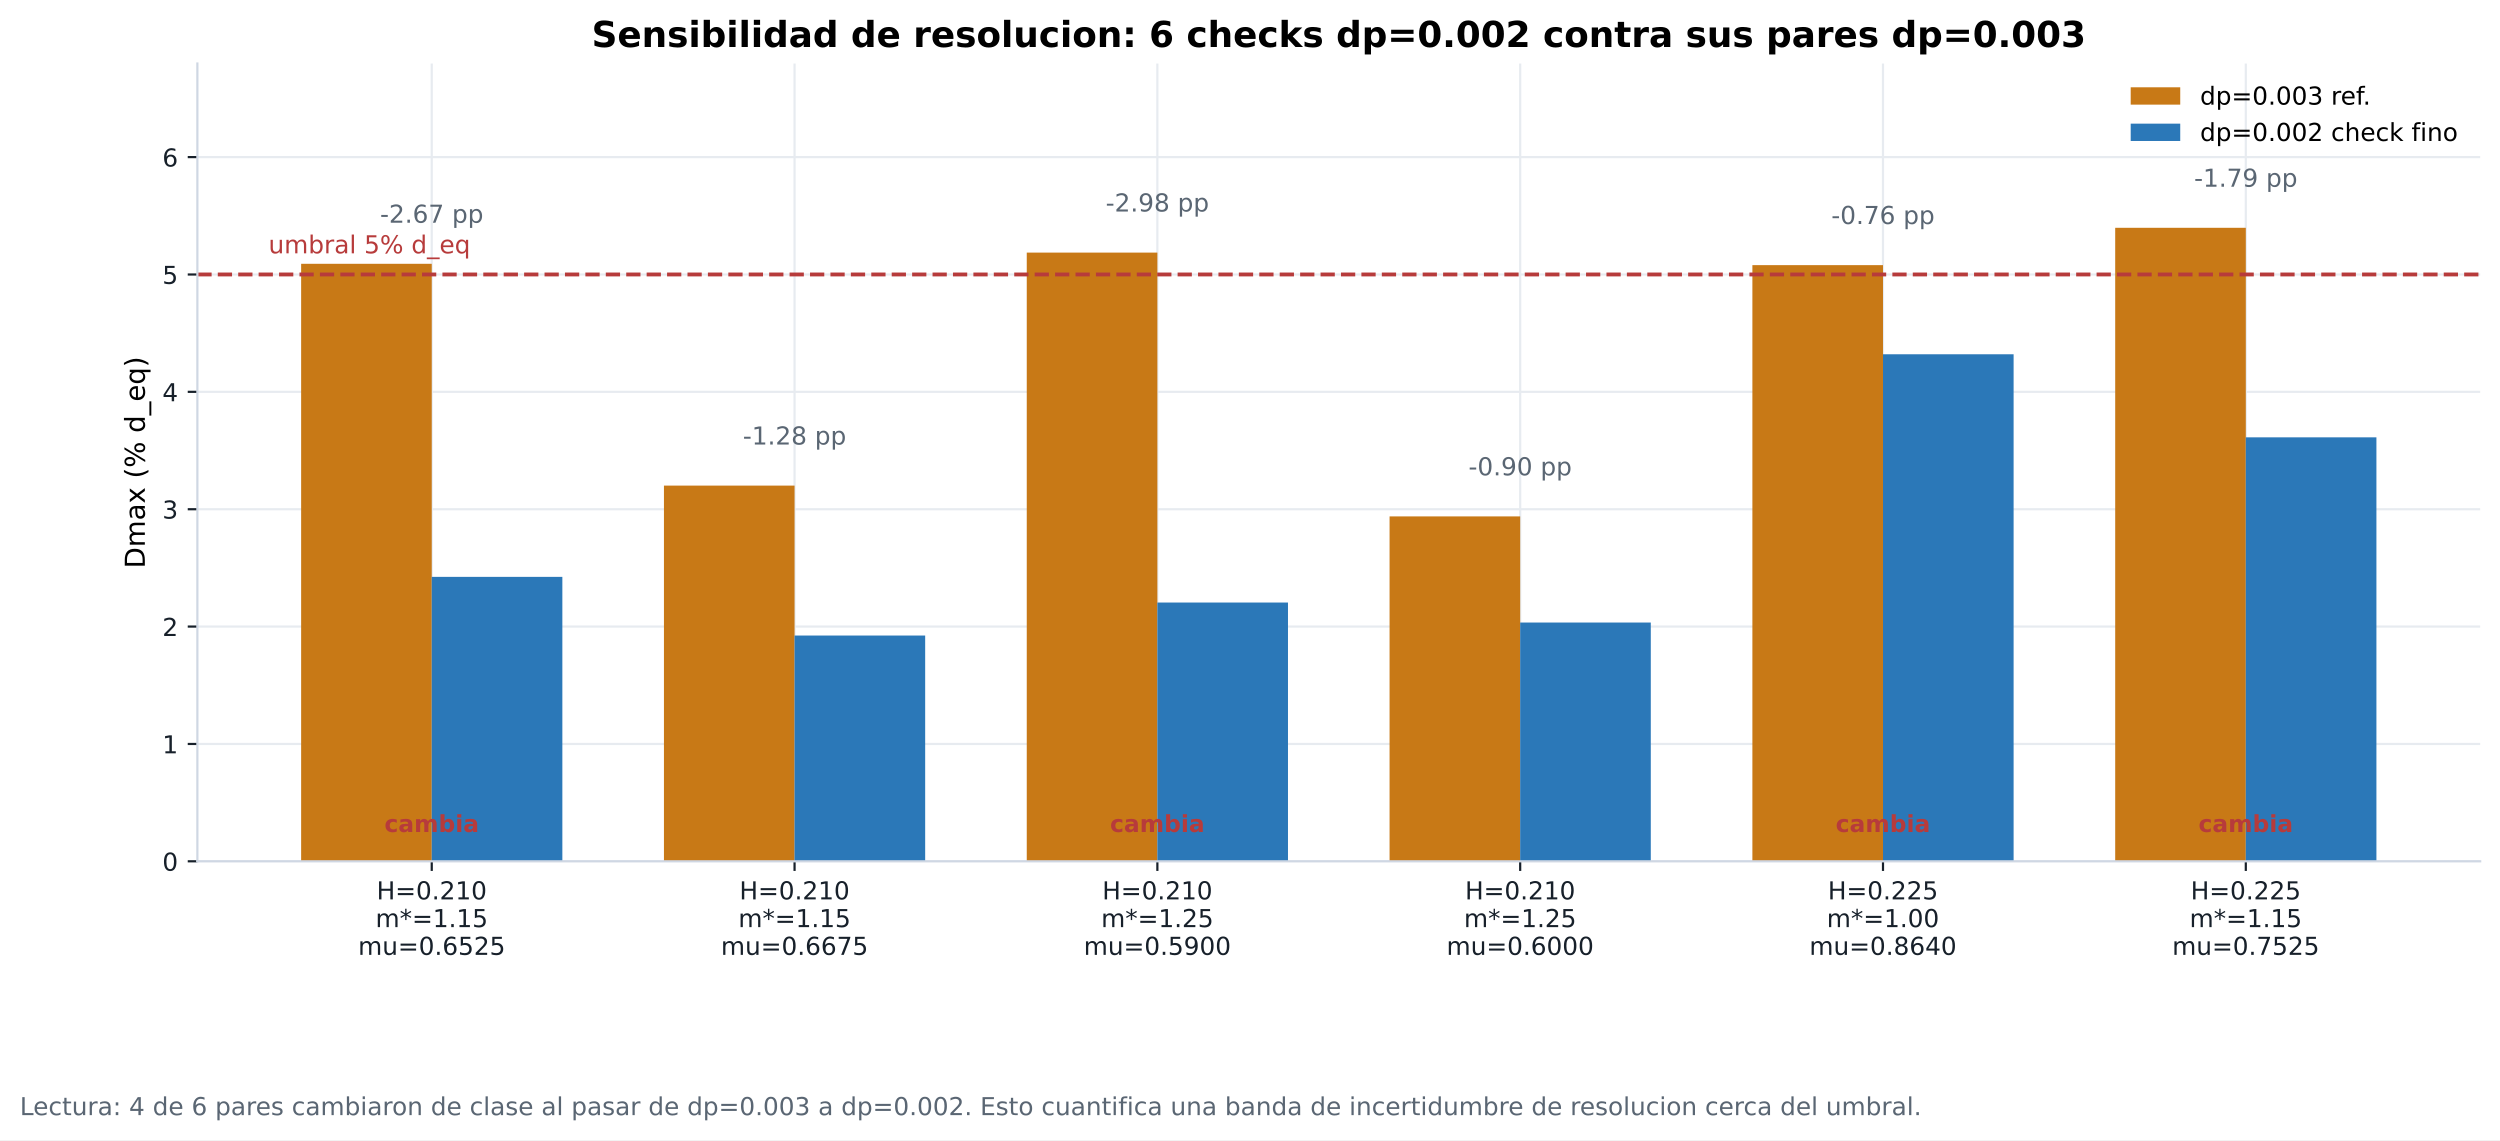
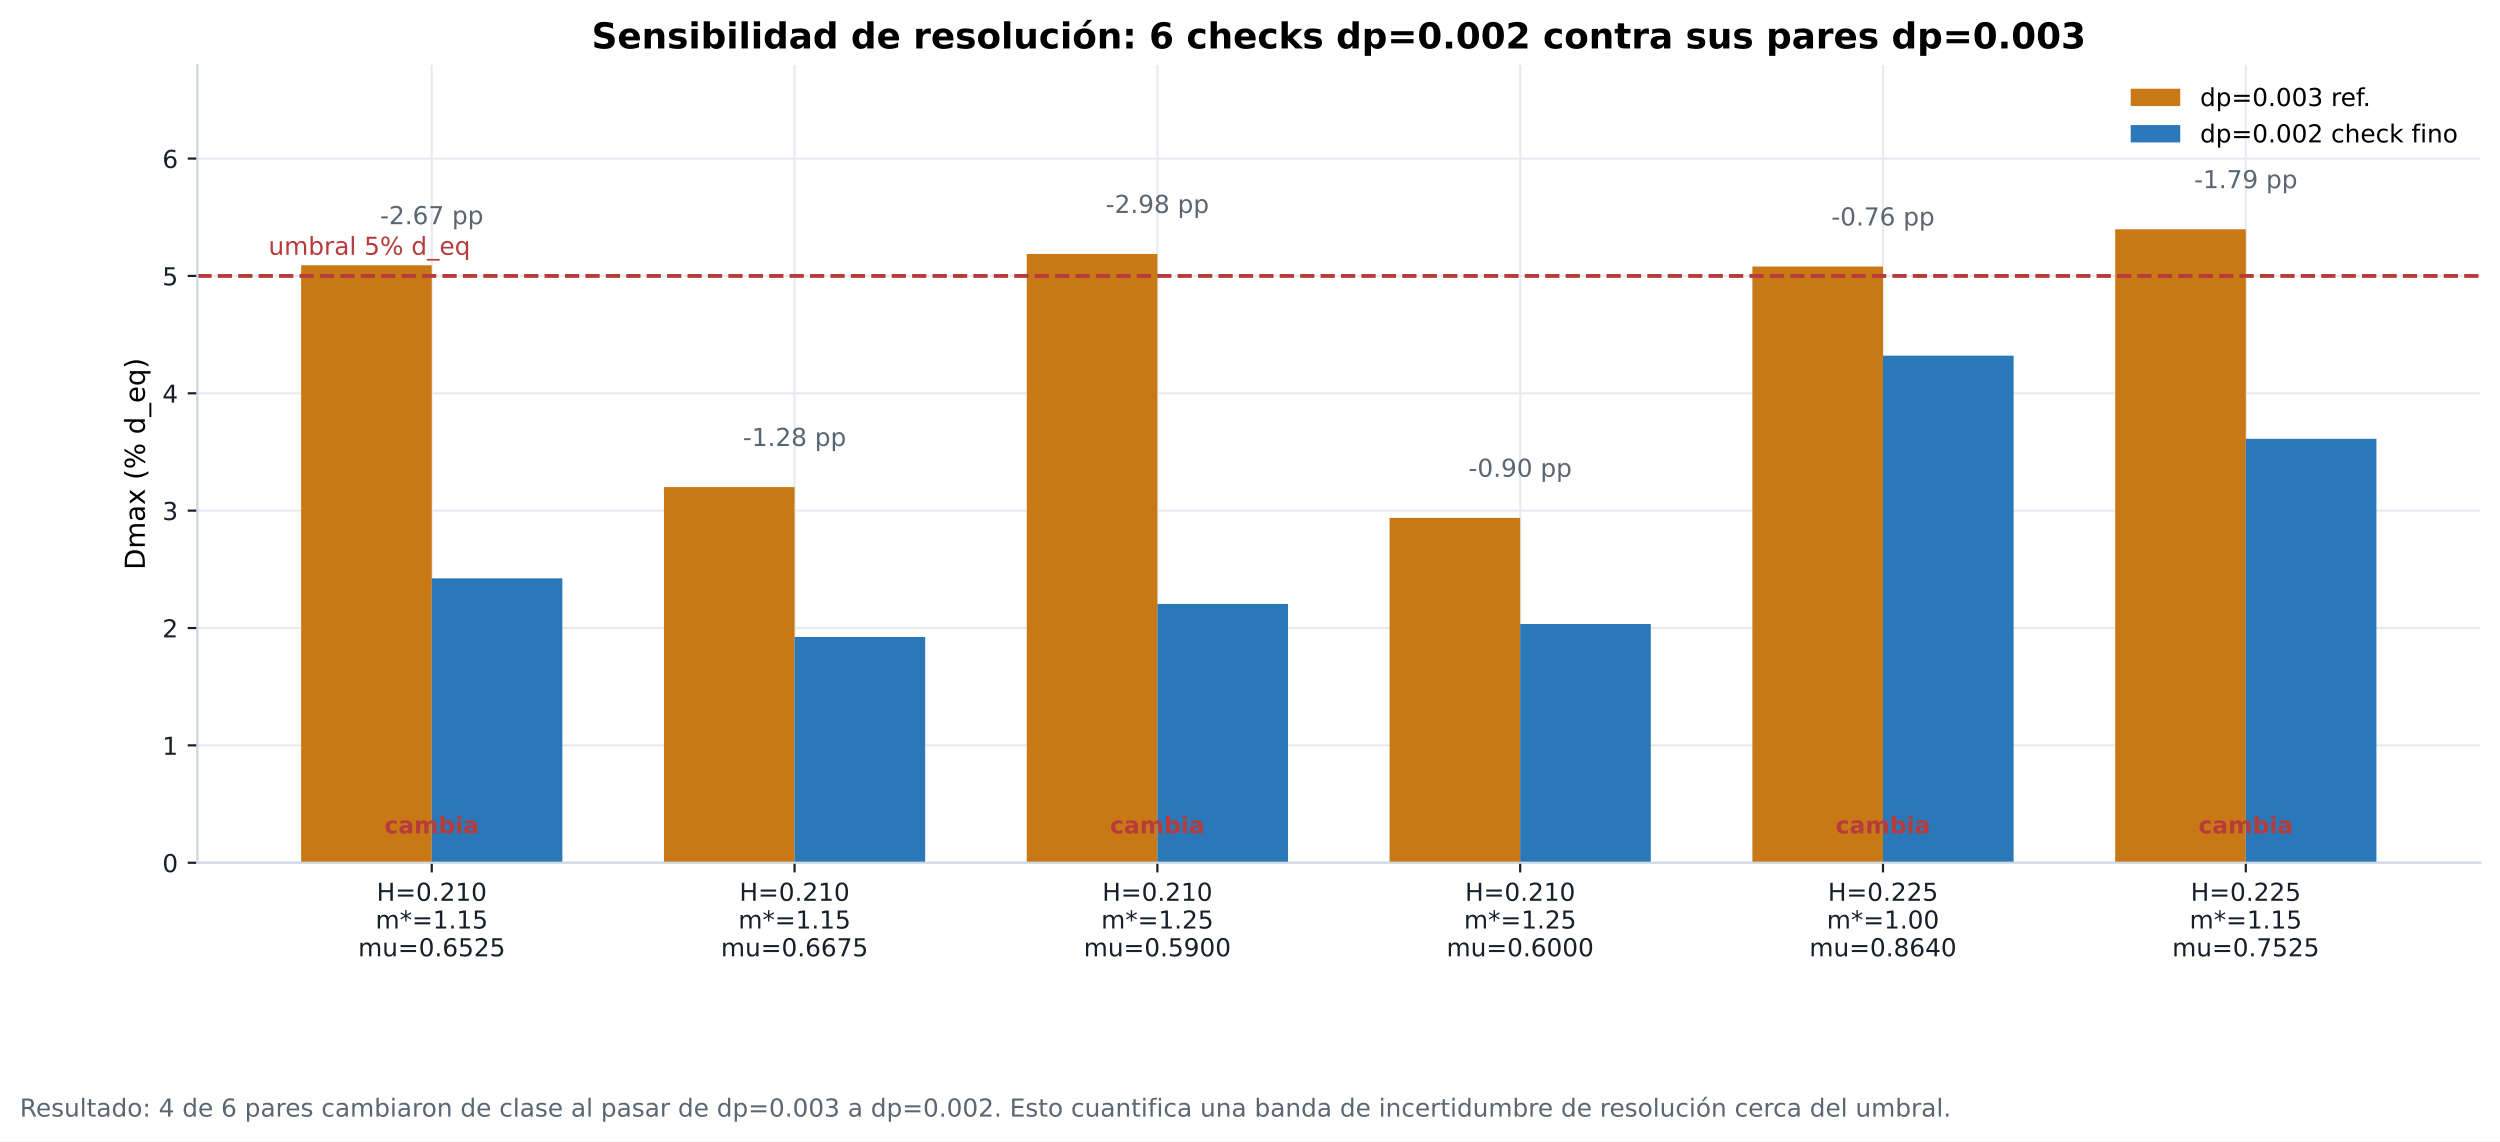
- <svg xmlns="http://www.w3.org/2000/svg" xmlns:xlink="http://www.w3.org/1999/xlink" width="908.352pt" height="414.254pt" viewBox="0 0 908.352 414.254" version="1.1">
+ <svg xmlns="http://www.w3.org/2000/svg" xmlns:xlink="http://www.w3.org/1999/xlink" width="908.352pt" height="414.774pt" viewBox="0 0 908.352 414.774" version="1.1">
  <defs>
    <style type="text/css">*{stroke-linejoin: round; stroke-linecap: butt}</style>
  </defs>
  <g id="figure_1">
    <g id="patch_1">
-       <path d="M 0 414.254  L 908.352 414.254  L 908.352 0  L 0 0  z " style="fill: #ffffff" />
+       <path d="M 0 414.774  L 908.352 414.774  L 908.352 0  L 0 0  z " style="fill: #ffffff" />
    </g>
    <g id="axes_1">
      <g id="patch_2">
-         <path d="M 71.712 312.95  L 901.152 312.95  L 901.152 23.078  L 71.712 23.078  z " style="fill: #ffffff" />
+         <path d="M 71.712 313.47  L 901.152 313.47  L 901.152 23.598  L 71.712 23.598  z " style="fill: #ffffff" />
      </g>
      <g id="matplotlib.axis_1">
        <g id="xtick_1">
          <g id="line2d_1">
-             <path d="M 156.871 312.95  L 156.871 23.078  " clip-path="url(#pdb5b9e5ca1)" style="fill: none; stroke: #e7ebf0; stroke-width: 0.8; stroke-linecap: square" />
+             <path d="M 156.871 313.47  L 156.871 23.598  " clip-path="url(#p0f41d9d122)" style="fill: none; stroke: #e7ebf0; stroke-width: 0.8; stroke-linecap: square" />
          </g>
          <g id="line2d_2">
            <defs>
-               <path id="mf6647c085e" d="M 0 0  L 0 3.5  " style="stroke: #17202a; stroke-width: 0.8" />
+               <path id="m98e9f836ab" d="M 0 0  L 0 3.5  " style="stroke: #17202a; stroke-width: 0.8" />
            </defs>
            <g>
-               <use xlink:href="#mf6647c085e" x="156.871" y="312.95" style="fill: #17202a; stroke: #17202a; stroke-width: 0.8" />
+               <use xlink:href="#m98e9f836ab" x="156.871" y="313.47" style="fill: #17202a; stroke: #17202a; stroke-width: 0.8" />
            </g>
          </g>
          <g id="text_1">
-             <text style="fill: #17202a; font: 9px 'DejaVu Sans'" transform="translate(136.833 326.7886)">H=0.210</text>
-             <text style="fill: #17202a; font: 9px 'DejaVu Sans'" transform="translate(136.447 336.8666)">m*=1.15</text>
-             <text style="fill: #17202a; font: 9px 'DejaVu Sans'" transform="translate(130.1189 346.9446)">mu=0.6525</text>
+             <text style="fill: #17202a; font: 9px 'DejaVu Sans'" transform="translate(136.833 327.3086)">H=0.210</text>
+             <text style="fill: #17202a; font: 9px 'DejaVu Sans'" transform="translate(136.447 337.3866)">m*=1.15</text>
+             <text style="fill: #17202a; font: 9px 'DejaVu Sans'" transform="translate(130.1189 347.4646)">mu=0.6525</text>
          </g>
        </g>
        <g id="xtick_2">
          <g id="line2d_3">
-             <path d="M 288.695 312.95  L 288.695 23.078  " clip-path="url(#pdb5b9e5ca1)" style="fill: none; stroke: #e7ebf0; stroke-width: 0.8; stroke-linecap: square" />
+             <path d="M 288.695 313.47  L 288.695 23.598  " clip-path="url(#p0f41d9d122)" style="fill: none; stroke: #e7ebf0; stroke-width: 0.8; stroke-linecap: square" />
          </g>
          <g id="line2d_4">
            <g>
-               <use xlink:href="#mf6647c085e" x="288.695" y="312.95" style="fill: #17202a; stroke: #17202a; stroke-width: 0.8" />
+               <use xlink:href="#m98e9f836ab" x="288.695" y="313.47" style="fill: #17202a; stroke: #17202a; stroke-width: 0.8" />
            </g>
          </g>
          <g id="text_2">
-             <text style="fill: #17202a; font: 9px 'DejaVu Sans'" transform="translate(268.6575 326.7886)">H=0.210</text>
-             <text style="fill: #17202a; font: 9px 'DejaVu Sans'" transform="translate(268.2715 336.8666)">m*=1.15</text>
-             <text style="fill: #17202a; font: 9px 'DejaVu Sans'" transform="translate(261.9434 346.9446)">mu=0.6675</text>
+             <text style="fill: #17202a; font: 9px 'DejaVu Sans'" transform="translate(268.6575 327.3086)">H=0.210</text>
+             <text style="fill: #17202a; font: 9px 'DejaVu Sans'" transform="translate(268.2715 337.3866)">m*=1.15</text>
+             <text style="fill: #17202a; font: 9px 'DejaVu Sans'" transform="translate(261.9434 347.4646)">mu=0.6675</text>
          </g>
        </g>
        <g id="xtick_3">
          <g id="line2d_5">
-             <path d="M 420.52 312.95  L 420.52 23.078  " clip-path="url(#pdb5b9e5ca1)" style="fill: none; stroke: #e7ebf0; stroke-width: 0.8; stroke-linecap: square" />
+             <path d="M 420.52 313.47  L 420.52 23.598  " clip-path="url(#p0f41d9d122)" style="fill: none; stroke: #e7ebf0; stroke-width: 0.8; stroke-linecap: square" />
          </g>
          <g id="line2d_6">
            <g>
-               <use xlink:href="#mf6647c085e" x="420.52" y="312.95" style="fill: #17202a; stroke: #17202a; stroke-width: 0.8" />
+               <use xlink:href="#m98e9f836ab" x="420.52" y="313.47" style="fill: #17202a; stroke: #17202a; stroke-width: 0.8" />
            </g>
          </g>
          <g id="text_3">
-             <text style="fill: #17202a; font: 9px 'DejaVu Sans'" transform="translate(400.4821 326.7886)">H=0.210</text>
-             <text style="fill: #17202a; font: 9px 'DejaVu Sans'" transform="translate(400.0961 336.8666)">m*=1.25</text>
-             <text style="fill: #17202a; font: 9px 'DejaVu Sans'" transform="translate(393.7679 346.9446)">mu=0.5900</text>
+             <text style="fill: #17202a; font: 9px 'DejaVu Sans'" transform="translate(400.4821 327.3086)">H=0.210</text>
+             <text style="fill: #17202a; font: 9px 'DejaVu Sans'" transform="translate(400.0961 337.3866)">m*=1.25</text>
+             <text style="fill: #17202a; font: 9px 'DejaVu Sans'" transform="translate(393.7679 347.4646)">mu=0.5900</text>
          </g>
        </g>
        <g id="xtick_4">
          <g id="line2d_7">
-             <path d="M 552.344 312.95  L 552.344 23.078  " clip-path="url(#pdb5b9e5ca1)" style="fill: none; stroke: #e7ebf0; stroke-width: 0.8; stroke-linecap: square" />
+             <path d="M 552.344 313.47  L 552.344 23.598  " clip-path="url(#p0f41d9d122)" style="fill: none; stroke: #e7ebf0; stroke-width: 0.8; stroke-linecap: square" />
          </g>
          <g id="line2d_8">
            <g>
-               <use xlink:href="#mf6647c085e" x="552.344" y="312.95" style="fill: #17202a; stroke: #17202a; stroke-width: 0.8" />
+               <use xlink:href="#m98e9f836ab" x="552.344" y="313.47" style="fill: #17202a; stroke: #17202a; stroke-width: 0.8" />
            </g>
          </g>
          <g id="text_4">
-             <text style="fill: #17202a; font: 9px 'DejaVu Sans'" transform="translate(532.3066 326.7886)">H=0.210</text>
-             <text style="fill: #17202a; font: 9px 'DejaVu Sans'" transform="translate(531.9206 336.8666)">m*=1.25</text>
-             <text style="fill: #17202a; font: 9px 'DejaVu Sans'" transform="translate(525.5925 346.9446)">mu=0.6000</text>
+             <text style="fill: #17202a; font: 9px 'DejaVu Sans'" transform="translate(532.3066 327.3086)">H=0.210</text>
+             <text style="fill: #17202a; font: 9px 'DejaVu Sans'" transform="translate(531.9206 337.3866)">m*=1.25</text>
+             <text style="fill: #17202a; font: 9px 'DejaVu Sans'" transform="translate(525.5925 347.4646)">mu=0.6000</text>
          </g>
        </g>
        <g id="xtick_5">
          <g id="line2d_9">
-             <path d="M 684.169 312.95  L 684.169 23.078  " clip-path="url(#pdb5b9e5ca1)" style="fill: none; stroke: #e7ebf0; stroke-width: 0.8; stroke-linecap: square" />
+             <path d="M 684.169 313.47  L 684.169 23.598  " clip-path="url(#p0f41d9d122)" style="fill: none; stroke: #e7ebf0; stroke-width: 0.8; stroke-linecap: square" />
          </g>
          <g id="line2d_10">
            <g>
-               <use xlink:href="#mf6647c085e" x="684.169" y="312.95" style="fill: #17202a; stroke: #17202a; stroke-width: 0.8" />
+               <use xlink:href="#m98e9f836ab" x="684.169" y="313.47" style="fill: #17202a; stroke: #17202a; stroke-width: 0.8" />
            </g>
          </g>
          <g id="text_5">
-             <text style="fill: #17202a; font: 9px 'DejaVu Sans'" transform="translate(664.1312 326.7886)">H=0.225</text>
-             <text style="fill: #17202a; font: 9px 'DejaVu Sans'" transform="translate(663.7451 336.8666)">m*=1.00</text>
-             <text style="fill: #17202a; font: 9px 'DejaVu Sans'" transform="translate(657.417 346.9446)">mu=0.8640</text>
+             <text style="fill: #17202a; font: 9px 'DejaVu Sans'" transform="translate(664.1312 327.3086)">H=0.225</text>
+             <text style="fill: #17202a; font: 9px 'DejaVu Sans'" transform="translate(663.7451 337.3866)">m*=1.00</text>
+             <text style="fill: #17202a; font: 9px 'DejaVu Sans'" transform="translate(657.417 347.4646)">mu=0.8640</text>
          </g>
        </g>
        <g id="xtick_6">
          <g id="line2d_11">
-             <path d="M 815.993 312.95  L 815.993 23.078  " clip-path="url(#pdb5b9e5ca1)" style="fill: none; stroke: #e7ebf0; stroke-width: 0.8; stroke-linecap: square" />
+             <path d="M 815.993 313.47  L 815.993 23.598  " clip-path="url(#p0f41d9d122)" style="fill: none; stroke: #e7ebf0; stroke-width: 0.8; stroke-linecap: square" />
          </g>
          <g id="line2d_12">
            <g>
-               <use xlink:href="#mf6647c085e" x="815.993" y="312.95" style="fill: #17202a; stroke: #17202a; stroke-width: 0.8" />
+               <use xlink:href="#m98e9f836ab" x="815.993" y="313.47" style="fill: #17202a; stroke: #17202a; stroke-width: 0.8" />
            </g>
          </g>
          <g id="text_6">
-             <text style="fill: #17202a; font: 9px 'DejaVu Sans'" transform="translate(795.9557 326.7886)">H=0.225</text>
-             <text style="fill: #17202a; font: 9px 'DejaVu Sans'" transform="translate(795.5697 336.8666)">m*=1.15</text>
-             <text style="fill: #17202a; font: 9px 'DejaVu Sans'" transform="translate(789.2416 346.9446)">mu=0.7525</text>
+             <text style="fill: #17202a; font: 9px 'DejaVu Sans'" transform="translate(795.9557 327.3086)">H=0.225</text>
+             <text style="fill: #17202a; font: 9px 'DejaVu Sans'" transform="translate(795.5697 337.3866)">m*=1.15</text>
+             <text style="fill: #17202a; font: 9px 'DejaVu Sans'" transform="translate(789.2416 347.4646)">mu=0.7525</text>
          </g>
        </g>
      </g>
      <g id="matplotlib.axis_2">
        <g id="ytick_1">
          <g id="line2d_13">
-             <path d="M 71.712 312.95  L 901.152 312.95  " clip-path="url(#pdb5b9e5ca1)" style="fill: none; stroke: #e7ebf0; stroke-width: 0.8; stroke-linecap: square" />
+             <path d="M 71.712 313.47  L 901.152 313.47  " clip-path="url(#p0f41d9d122)" style="fill: none; stroke: #e7ebf0; stroke-width: 0.8; stroke-linecap: square" />
          </g>
          <g id="line2d_14">
            <defs>
-               <path id="m527cc94e49" d="M 0 0  L -3.5 0  " style="stroke: #17202a; stroke-width: 0.8" />
+               <path id="m7dd12d8cea" d="M 0 0  L -3.5 0  " style="stroke: #17202a; stroke-width: 0.8" />
            </defs>
            <g>
-               <use xlink:href="#m527cc94e49" x="71.712" y="312.95" style="fill: #17202a; stroke: #17202a; stroke-width: 0.8" />
+               <use xlink:href="#m7dd12d8cea" x="71.712" y="313.47" style="fill: #17202a; stroke: #17202a; stroke-width: 0.8" />
            </g>
          </g>
          <g id="text_7">
-             <text style="fill: #17202a; font: 9px 'DejaVu Sans'; text-anchor: end" x="64.712" y="316.369" transform="rotate(-0 64.712 316.3693)">0</text>
+             <text style="fill: #17202a; font: 9px 'DejaVu Sans'; text-anchor: end" x="64.712" y="316.889" transform="rotate(-0 64.712 316.8893)">0</text>
          </g>
        </g>
        <g id="ytick_2">
          <g id="line2d_15">
-             <path d="M 71.712 270.306  L 901.152 270.306  " clip-path="url(#pdb5b9e5ca1)" style="fill: none; stroke: #e7ebf0; stroke-width: 0.8; stroke-linecap: square" />
+             <path d="M 71.712 270.826  L 901.152 270.826  " clip-path="url(#p0f41d9d122)" style="fill: none; stroke: #e7ebf0; stroke-width: 0.8; stroke-linecap: square" />
          </g>
          <g id="line2d_16">
            <g>
-               <use xlink:href="#m527cc94e49" x="71.712" y="270.306" style="fill: #17202a; stroke: #17202a; stroke-width: 0.8" />
+               <use xlink:href="#m7dd12d8cea" x="71.712" y="270.826" style="fill: #17202a; stroke: #17202a; stroke-width: 0.8" />
            </g>
          </g>
          <g id="text_8">
-             <text style="fill: #17202a; font: 9px 'DejaVu Sans'; text-anchor: end" x="64.712" y="273.725" transform="rotate(-0 64.712 273.7254)">1</text>
+             <text style="fill: #17202a; font: 9px 'DejaVu Sans'; text-anchor: end" x="64.712" y="274.245" transform="rotate(-0 64.712 274.2454)">1</text>
          </g>
        </g>
        <g id="ytick_3">
          <g id="line2d_17">
-             <path d="M 71.712 227.662  L 901.152 227.662  " clip-path="url(#pdb5b9e5ca1)" style="fill: none; stroke: #e7ebf0; stroke-width: 0.8; stroke-linecap: square" />
+             <path d="M 71.712 228.182  L 901.152 228.182  " clip-path="url(#p0f41d9d122)" style="fill: none; stroke: #e7ebf0; stroke-width: 0.8; stroke-linecap: square" />
          </g>
          <g id="line2d_18">
            <g>
-               <use xlink:href="#m527cc94e49" x="71.712" y="227.662" style="fill: #17202a; stroke: #17202a; stroke-width: 0.8" />
+               <use xlink:href="#m7dd12d8cea" x="71.712" y="228.182" style="fill: #17202a; stroke: #17202a; stroke-width: 0.8" />
            </g>
          </g>
          <g id="text_9">
-             <text style="fill: #17202a; font: 9px 'DejaVu Sans'; text-anchor: end" x="64.712" y="231.082" transform="rotate(-0 64.712 231.0816)">2</text>
+             <text style="fill: #17202a; font: 9px 'DejaVu Sans'; text-anchor: end" x="64.712" y="231.602" transform="rotate(-0 64.712 231.6016)">2</text>
          </g>
        </g>
        <g id="ytick_4">
          <g id="line2d_19">
-             <path d="M 71.712 185.019  L 901.152 185.019  " clip-path="url(#pdb5b9e5ca1)" style="fill: none; stroke: #e7ebf0; stroke-width: 0.8; stroke-linecap: square" />
+             <path d="M 71.712 185.539  L 901.152 185.539  " clip-path="url(#p0f41d9d122)" style="fill: none; stroke: #e7ebf0; stroke-width: 0.8; stroke-linecap: square" />
          </g>
          <g id="line2d_20">
            <g>
-               <use xlink:href="#m527cc94e49" x="71.712" y="185.019" style="fill: #17202a; stroke: #17202a; stroke-width: 0.8" />
+               <use xlink:href="#m7dd12d8cea" x="71.712" y="185.539" style="fill: #17202a; stroke: #17202a; stroke-width: 0.8" />
            </g>
          </g>
          <g id="text_10">
-             <text style="fill: #17202a; font: 9px 'DejaVu Sans'; text-anchor: end" x="64.712" y="188.438" transform="rotate(-0 64.712 188.4378)">3</text>
+             <text style="fill: #17202a; font: 9px 'DejaVu Sans'; text-anchor: end" x="64.712" y="188.958" transform="rotate(-0 64.712 188.9578)">3</text>
          </g>
        </g>
        <g id="ytick_5">
          <g id="line2d_21">
-             <path d="M 71.712 142.375  L 901.152 142.375  " clip-path="url(#pdb5b9e5ca1)" style="fill: none; stroke: #e7ebf0; stroke-width: 0.8; stroke-linecap: square" />
+             <path d="M 71.712 142.895  L 901.152 142.895  " clip-path="url(#p0f41d9d122)" style="fill: none; stroke: #e7ebf0; stroke-width: 0.8; stroke-linecap: square" />
          </g>
          <g id="line2d_22">
            <g>
-               <use xlink:href="#m527cc94e49" x="71.712" y="142.375" style="fill: #17202a; stroke: #17202a; stroke-width: 0.8" />
+               <use xlink:href="#m7dd12d8cea" x="71.712" y="142.895" style="fill: #17202a; stroke: #17202a; stroke-width: 0.8" />
            </g>
          </g>
          <g id="text_11">
-             <text style="fill: #17202a; font: 9px 'DejaVu Sans'; text-anchor: end" x="64.712" y="145.794" transform="rotate(-0 64.712 145.794)">4</text>
+             <text style="fill: #17202a; font: 9px 'DejaVu Sans'; text-anchor: end" x="64.712" y="146.314" transform="rotate(-0 64.712 146.314)">4</text>
          </g>
        </g>
        <g id="ytick_6">
          <g id="line2d_23">
-             <path d="M 71.712 99.731  L 901.152 99.731  " clip-path="url(#pdb5b9e5ca1)" style="fill: none; stroke: #e7ebf0; stroke-width: 0.8; stroke-linecap: square" />
+             <path d="M 71.712 100.251  L 901.152 100.251  " clip-path="url(#p0f41d9d122)" style="fill: none; stroke: #e7ebf0; stroke-width: 0.8; stroke-linecap: square" />
          </g>
          <g id="line2d_24">
            <g>
-               <use xlink:href="#m527cc94e49" x="71.712" y="99.731" style="fill: #17202a; stroke: #17202a; stroke-width: 0.8" />
+               <use xlink:href="#m7dd12d8cea" x="71.712" y="100.251" style="fill: #17202a; stroke: #17202a; stroke-width: 0.8" />
            </g>
          </g>
          <g id="text_12">
-             <text style="fill: #17202a; font: 9px 'DejaVu Sans'; text-anchor: end" x="64.712" y="103.15" transform="rotate(-0 64.712 103.1502)">5</text>
+             <text style="fill: #17202a; font: 9px 'DejaVu Sans'; text-anchor: end" x="64.712" y="103.67" transform="rotate(-0 64.712 103.6702)">5</text>
          </g>
        </g>
        <g id="ytick_7">
          <g id="line2d_25">
-             <path d="M 71.712 57.087  L 901.152 57.087  " clip-path="url(#pdb5b9e5ca1)" style="fill: none; stroke: #e7ebf0; stroke-width: 0.8; stroke-linecap: square" />
+             <path d="M 71.712 57.607  L 901.152 57.607  " clip-path="url(#p0f41d9d122)" style="fill: none; stroke: #e7ebf0; stroke-width: 0.8; stroke-linecap: square" />
          </g>
          <g id="line2d_26">
            <g>
-               <use xlink:href="#m527cc94e49" x="71.712" y="57.087" style="fill: #17202a; stroke: #17202a; stroke-width: 0.8" />
+               <use xlink:href="#m7dd12d8cea" x="71.712" y="57.607" style="fill: #17202a; stroke: #17202a; stroke-width: 0.8" />
            </g>
          </g>
          <g id="text_13">
-             <text style="fill: #17202a; font: 9px 'DejaVu Sans'; text-anchor: end" x="64.712" y="60.506" transform="rotate(-0 64.712 60.50637)">6</text>
+             <text style="fill: #17202a; font: 9px 'DejaVu Sans'; text-anchor: end" x="64.712" y="61.026" transform="rotate(-0 64.712 61.02636)">6</text>
          </g>
        </g>
        <g id="text_14">
-           <text style="font: 10px 'DejaVu Sans'; text-anchor: middle" x="52.628" y="168.014" transform="rotate(-90 52.62794 168.014)">Dmax (% d_eq)</text>
+           <text style="font: 10px 'DejaVu Sans'; text-anchor: middle" x="52.628" y="168.534" transform="rotate(-90 52.62794 168.534)">Dmax (% d_eq)</text>
        </g>
      </g>
      <g id="patch_3">
-         <path d="M 109.414 312.95  L 156.871 312.95  L 156.871 95.86  L 109.414 95.86  z " clip-path="url(#pdb5b9e5ca1)" style="fill: #c87916" />
+         <path d="M 109.414 313.47  L 156.871 313.47  L 156.871 96.38  L 109.414 96.38  z " clip-path="url(#p0f41d9d122)" style="fill: #c87916" />
      </g>
      <g id="patch_4">
-         <path d="M 241.238 312.95  L 288.695 312.95  L 288.695 176.443  L 241.238 176.443  z " clip-path="url(#pdb5b9e5ca1)" style="fill: #c87916" />
+         <path d="M 241.238 313.47  L 288.695 313.47  L 288.695 176.963  L 241.238 176.963  z " clip-path="url(#p0f41d9d122)" style="fill: #c87916" />
      </g>
      <g id="patch_5">
-         <path d="M 373.063 312.95  L 420.52 312.95  L 420.52 91.772  L 373.063 91.772  z " clip-path="url(#pdb5b9e5ca1)" style="fill: #c87916" />
+         <path d="M 373.063 313.47  L 420.52 313.47  L 420.52 92.292  L 373.063 92.292  z " clip-path="url(#p0f41d9d122)" style="fill: #c87916" />
      </g>
      <g id="patch_6">
-         <path d="M 504.887 312.95  L 552.344 312.95  L 552.344 187.635  L 504.887 187.635  z " clip-path="url(#pdb5b9e5ca1)" style="fill: #c87916" />
+         <path d="M 504.887 313.47  L 552.344 313.47  L 552.344 188.155  L 504.887 188.155  z " clip-path="url(#p0f41d9d122)" style="fill: #c87916" />
      </g>
      <g id="patch_7">
-         <path d="M 636.712 312.95  L 684.169 312.95  L 684.169 96.322  L 636.712 96.322  z " clip-path="url(#pdb5b9e5ca1)" style="fill: #c87916" />
+         <path d="M 636.712 313.47  L 684.169 313.47  L 684.169 96.842  L 636.712 96.842  z " clip-path="url(#p0f41d9d122)" style="fill: #c87916" />
      </g>
      <g id="patch_8">
-         <path d="M 768.537 312.95  L 815.993 312.95  L 815.993 82.779  L 768.537 82.779  z " clip-path="url(#pdb5b9e5ca1)" style="fill: #c87916" />
+         <path d="M 768.537 313.47  L 815.993 313.47  L 815.993 83.299  L 768.537 83.299  z " clip-path="url(#p0f41d9d122)" style="fill: #c87916" />
      </g>
      <g id="patch_9">
-         <path d="M 156.871 312.95  L 204.327 312.95  L 204.327 209.607  L 156.871 209.607  z " clip-path="url(#pdb5b9e5ca1)" style="fill: #2b78b8" />
+         <path d="M 156.871 313.47  L 204.327 313.47  L 204.327 210.127  L 156.871 210.127  z " clip-path="url(#p0f41d9d122)" style="fill: #2b78b8" />
      </g>
      <g id="patch_10">
-         <path d="M 288.695 312.95  L 336.152 312.95  L 336.152 230.919  L 288.695 230.919  z " clip-path="url(#pdb5b9e5ca1)" style="fill: #2b78b8" />
+         <path d="M 288.695 313.47  L 336.152 313.47  L 336.152 231.439  L 288.695 231.439  z " clip-path="url(#p0f41d9d122)" style="fill: #2b78b8" />
      </g>
      <g id="patch_11">
-         <path d="M 420.52 312.95  L 467.977 312.95  L 467.977 218.919  L 420.52 218.919  z " clip-path="url(#pdb5b9e5ca1)" style="fill: #2b78b8" />
+         <path d="M 420.52 313.47  L 467.977 313.47  L 467.977 219.439  L 420.52 219.439  z " clip-path="url(#p0f41d9d122)" style="fill: #2b78b8" />
      </g>
      <g id="patch_12">
-         <path d="M 552.344 312.95  L 599.801 312.95  L 599.801 226.198  L 552.344 226.198  z " clip-path="url(#pdb5b9e5ca1)" style="fill: #2b78b8" />
+         <path d="M 552.344 313.47  L 599.801 313.47  L 599.801 226.718  L 552.344 226.718  z " clip-path="url(#p0f41d9d122)" style="fill: #2b78b8" />
      </g>
      <g id="patch_13">
-         <path d="M 684.169 312.95  L 731.626 312.95  L 731.626 128.72  L 684.169 128.72  z " clip-path="url(#pdb5b9e5ca1)" style="fill: #2b78b8" />
+         <path d="M 684.169 313.47  L 731.626 313.47  L 731.626 129.24  L 684.169 129.24  z " clip-path="url(#p0f41d9d122)" style="fill: #2b78b8" />
      </g>
      <g id="patch_14">
-         <path d="M 815.993 312.95  L 863.45 312.95  L 863.45 158.907  L 815.993 158.907  z " clip-path="url(#pdb5b9e5ca1)" style="fill: #2b78b8" />
+         <path d="M 815.993 313.47  L 863.45 313.47  L 863.45 159.427  L 815.993 159.427  z " clip-path="url(#p0f41d9d122)" style="fill: #2b78b8" />
      </g>
      <g id="line2d_27">
-         <path d="M 71.712 99.731  L 901.152 99.731  " clip-path="url(#pdb5b9e5ca1)" style="fill: none; stroke-dasharray: 5.18,2.24; stroke-dashoffset: 0; stroke: #b73b3b; stroke-width: 1.4" />
+         <path d="M 71.712 100.251  L 901.152 100.251  " clip-path="url(#p0f41d9d122)" style="fill: none; stroke-dasharray: 5.18,2.24; stroke-dashoffset: 0; stroke: #b73b3b; stroke-width: 1.4" />
      </g>
      <g id="patch_15">
-         <path d="M 71.712 312.95  L 71.712 23.078  " style="fill: none; stroke: #cfd7e3; stroke-width: 0.8; stroke-linejoin: miter; stroke-linecap: square" />
+         <path d="M 71.712 313.47  L 71.712 23.598  " style="fill: none; stroke: #cfd7e3; stroke-width: 0.8; stroke-linejoin: miter; stroke-linecap: square" />
      </g>
      <g id="patch_16">
-         <path d="M 71.712 312.95  L 901.152 312.95  " style="fill: none; stroke: #cfd7e3; stroke-width: 0.8; stroke-linejoin: miter; stroke-linecap: square" />
+         <path d="M 71.712 313.47  L 901.152 313.47  " style="fill: none; stroke: #cfd7e3; stroke-width: 0.8; stroke-linejoin: miter; stroke-linecap: square" />
      </g>
      <g id="text_15">
-         <text style="fill: #b73b3b; font: 9px 'DejaVu Sans'; text-anchor: start" x="97.55" y="92.055" transform="rotate(-0 97.54961 92.055)">umbral 5% d_eq</text>
+         <text style="fill: #b73b3b; font: 9px 'DejaVu Sans'; text-anchor: start" x="97.55" y="92.575" transform="rotate(-0 97.54961 92.575)">umbral 5% d_eq</text>
      </g>
      <g id="text_16">
-         <text style="fill: #5a6673; font: 9px 'DejaVu Sans'; text-anchor: middle" x="156.871" y="80.934" transform="rotate(-0 156.8707 80.93427)">-2.67 pp</text>
+         <text style="fill: #5a6673; font: 9px 'DejaVu Sans'; text-anchor: middle" x="156.871" y="81.454" transform="rotate(-0 156.8707 81.45427)">-2.67 pp</text>
      </g>
      <g id="text_17">
-         <text style="fill: #b73b3b; font: 700 8.5px 'DejaVu Sans'; text-anchor: middle" x="156.871" y="302.289" transform="rotate(-0 156.8707 302.289)">cambia</text>
+         <text style="fill: #b73b3b; font: 700 8.5px 'DejaVu Sans'; text-anchor: middle" x="156.871" y="302.809" transform="rotate(-0 156.8707 302.809)">cambia</text>
      </g>
      <g id="text_18">
-         <text style="fill: #5a6673; font: 9px 'DejaVu Sans'; text-anchor: middle" x="288.695" y="161.518" transform="rotate(-0 288.6952 161.5178)">-1.28 pp</text>
+         <text style="fill: #5a6673; font: 9px 'DejaVu Sans'; text-anchor: middle" x="288.695" y="162.038" transform="rotate(-0 288.6952 162.0378)">-1.28 pp</text>
      </g>
      <g id="text_19">
-         <text style="fill: #5a6673; font: 9px 'DejaVu Sans'; text-anchor: middle" x="420.52" y="76.847" transform="rotate(-0 420.5197 76.84652)">-2.98 pp</text>
+         <text style="fill: #5a6673; font: 9px 'DejaVu Sans'; text-anchor: middle" x="420.52" y="77.367" transform="rotate(-0 420.5197 77.36652)">-2.98 pp</text>
      </g>
      <g id="text_20">
-         <text style="fill: #b73b3b; font: 700 8.5px 'DejaVu Sans'; text-anchor: middle" x="420.52" y="302.289" transform="rotate(-0 420.5197 302.289)">cambia</text>
+         <text style="fill: #b73b3b; font: 700 8.5px 'DejaVu Sans'; text-anchor: middle" x="420.52" y="302.809" transform="rotate(-0 420.5197 302.809)">cambia</text>
      </g>
      <g id="text_21">
-         <text style="fill: #5a6673; font: 9px 'DejaVu Sans'; text-anchor: middle" x="552.344" y="172.71" transform="rotate(-0 552.3443 172.7096)">-0.90 pp</text>
+         <text style="fill: #5a6673; font: 9px 'DejaVu Sans'; text-anchor: middle" x="552.344" y="173.23" transform="rotate(-0 552.3443 173.2296)">-0.90 pp</text>
      </g>
      <g id="text_22">
-         <text style="fill: #5a6673; font: 9px 'DejaVu Sans'; text-anchor: middle" x="684.169" y="81.396" transform="rotate(-0 684.1688 81.39621)">-0.76 pp</text>
+         <text style="fill: #5a6673; font: 9px 'DejaVu Sans'; text-anchor: middle" x="684.169" y="81.916" transform="rotate(-0 684.1688 81.91621)">-0.76 pp</text>
      </g>
      <g id="text_23">
-         <text style="fill: #b73b3b; font: 700 8.5px 'DejaVu Sans'; text-anchor: middle" x="684.169" y="302.289" transform="rotate(-0 684.1688 302.289)">cambia</text>
+         <text style="fill: #b73b3b; font: 700 8.5px 'DejaVu Sans'; text-anchor: middle" x="684.169" y="302.809" transform="rotate(-0 684.1688 302.809)">cambia</text>
      </g>
      <g id="text_24">
-         <text style="fill: #5a6673; font: 9px 'DejaVu Sans'; text-anchor: middle" x="815.993" y="67.854" transform="rotate(-0 815.9933 67.85398)">-1.79 pp</text>
+         <text style="fill: #5a6673; font: 9px 'DejaVu Sans'; text-anchor: middle" x="815.993" y="68.374" transform="rotate(-0 815.9933 68.37398)">-1.79 pp</text>
      </g>
      <g id="text_25">
-         <text style="fill: #b73b3b; font: 700 8.5px 'DejaVu Sans'; text-anchor: middle" x="815.993" y="302.289" transform="rotate(-0 815.9933 302.289)">cambia</text>
+         <text style="fill: #b73b3b; font: 700 8.5px 'DejaVu Sans'; text-anchor: middle" x="815.993" y="302.809" transform="rotate(-0 815.9933 302.809)">cambia</text>
      </g>
      <g id="text_26">
-         <text style="font: 700 13px 'DejaVu Sans'; text-anchor: middle" x="486.432" y="17.078" transform="rotate(-0 486.432 17.07797)">Sensibilidad de resolucion: 6 checks dp=0.002 contra sus pares dp=0.003</text>
+         <text style="font: 700 13px 'DejaVu Sans'; text-anchor: middle" x="486.432" y="17.598" transform="rotate(-0 486.432 17.59797)">Sensibilidad de resolución: 6 checks dp=0.002 contra sus pares dp=0.003</text>
      </g>
      <g id="legend_1">
        <g id="patch_17">
-           <path d="M 774.168 38.017  L 792.168 38.017  L 792.168 31.717  L 774.168 31.717  z " style="fill: #c87916" />
+           <path d="M 774.168 38.537  L 792.168 38.537  L 792.168 32.237  L 774.168 32.237  z " style="fill: #c87916" />
        </g>
        <g id="text_27">
-           <text style="font: 9px 'DejaVu Sans'; text-anchor: start" x="799.368" y="38.017" transform="rotate(-0 799.3676 38.01656)">dp=0.003 ref.</text>
+           <text style="font: 9px 'DejaVu Sans'; text-anchor: start" x="799.368" y="38.537" transform="rotate(-0 799.3676 38.53656)">dp=0.003 ref.</text>
        </g>
        <g id="patch_18">
-           <path d="M 774.168 51.227  L 792.168 51.227  L 792.168 44.927  L 774.168 44.927  z " style="fill: #2b78b8" />
+           <path d="M 774.168 51.747  L 792.168 51.747  L 792.168 45.447  L 774.168 45.447  z " style="fill: #2b78b8" />
        </g>
        <g id="text_28">
-           <text style="font: 9px 'DejaVu Sans'; text-anchor: start" x="799.368" y="51.227" transform="rotate(-0 799.3676 51.22687)">dp=0.002 check fino</text>
+           <text style="font: 9px 'DejaVu Sans'; text-anchor: start" x="799.368" y="51.747" transform="rotate(-0 799.3676 51.74688)">dp=0.002 check fino</text>
        </g>
      </g>
    </g>
    <g id="text_29">
-       <text style="fill: #5a6673; font: 9px 'DejaVu Sans'; text-anchor: start" x="7.2" y="405.182" transform="rotate(-0 7.2 405.182)">Lectura: 4 de 6 pares cambiaron de clase al pasar de dp=0.003 a dp=0.002. Esto cuantifica una banda de incertidumbre de resolucion cerca del umbral.</text>
+       <text style="fill: #5a6673; font: 9px 'DejaVu Sans'; text-anchor: start" x="7.2" y="405.702" transform="rotate(-0 7.2 405.702)">Resultado: 4 de 6 pares cambiaron de clase al pasar de dp=0.003 a dp=0.002. Esto cuantifica una banda de incertidumbre de resolución cerca del umbral.</text>
    </g>
  </g>
  <defs>
-     <clipPath id="pdb5b9e5ca1">
-       <rect x="71.712" y="23.078" width="829.44" height="289.872" />
+     <clipPath id="p0f41d9d122">
+       <rect x="71.712" y="23.598" width="829.44" height="289.872" />
    </clipPath>
  </defs>
</svg>
